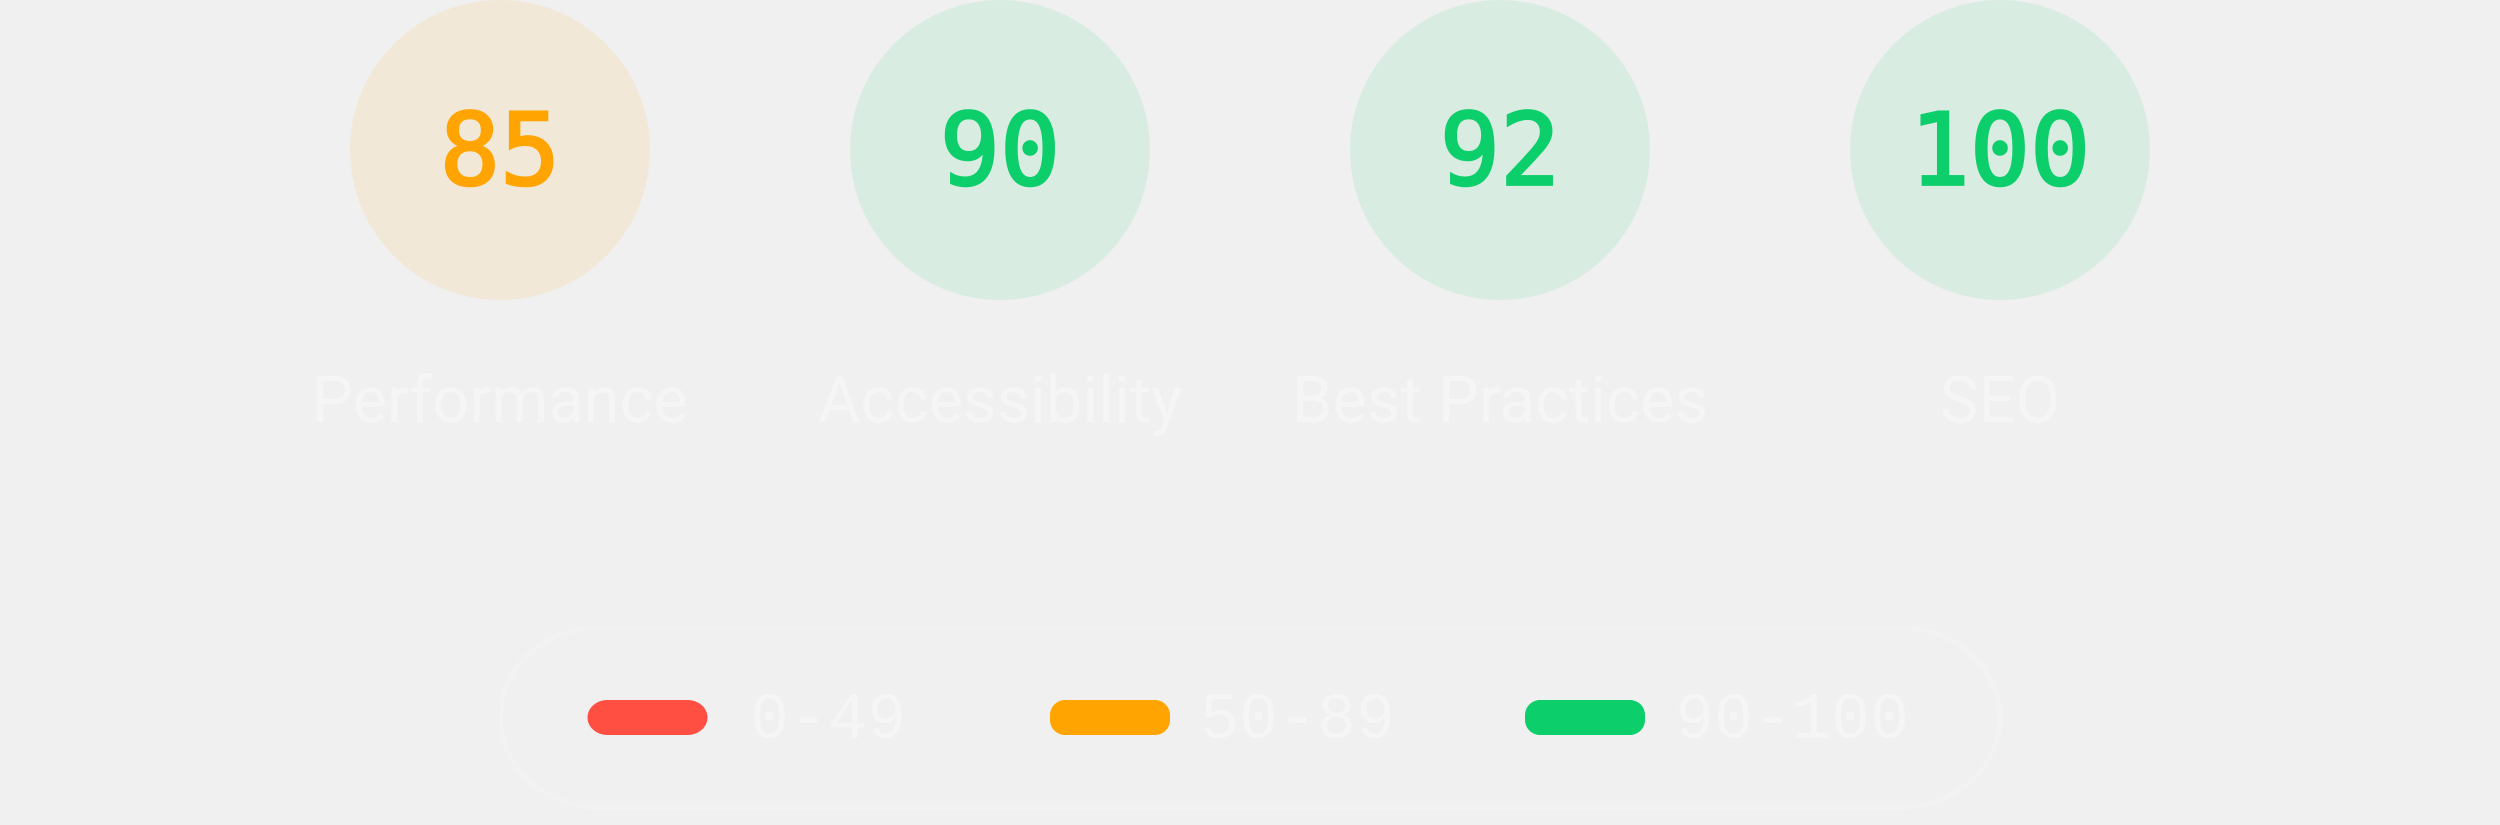
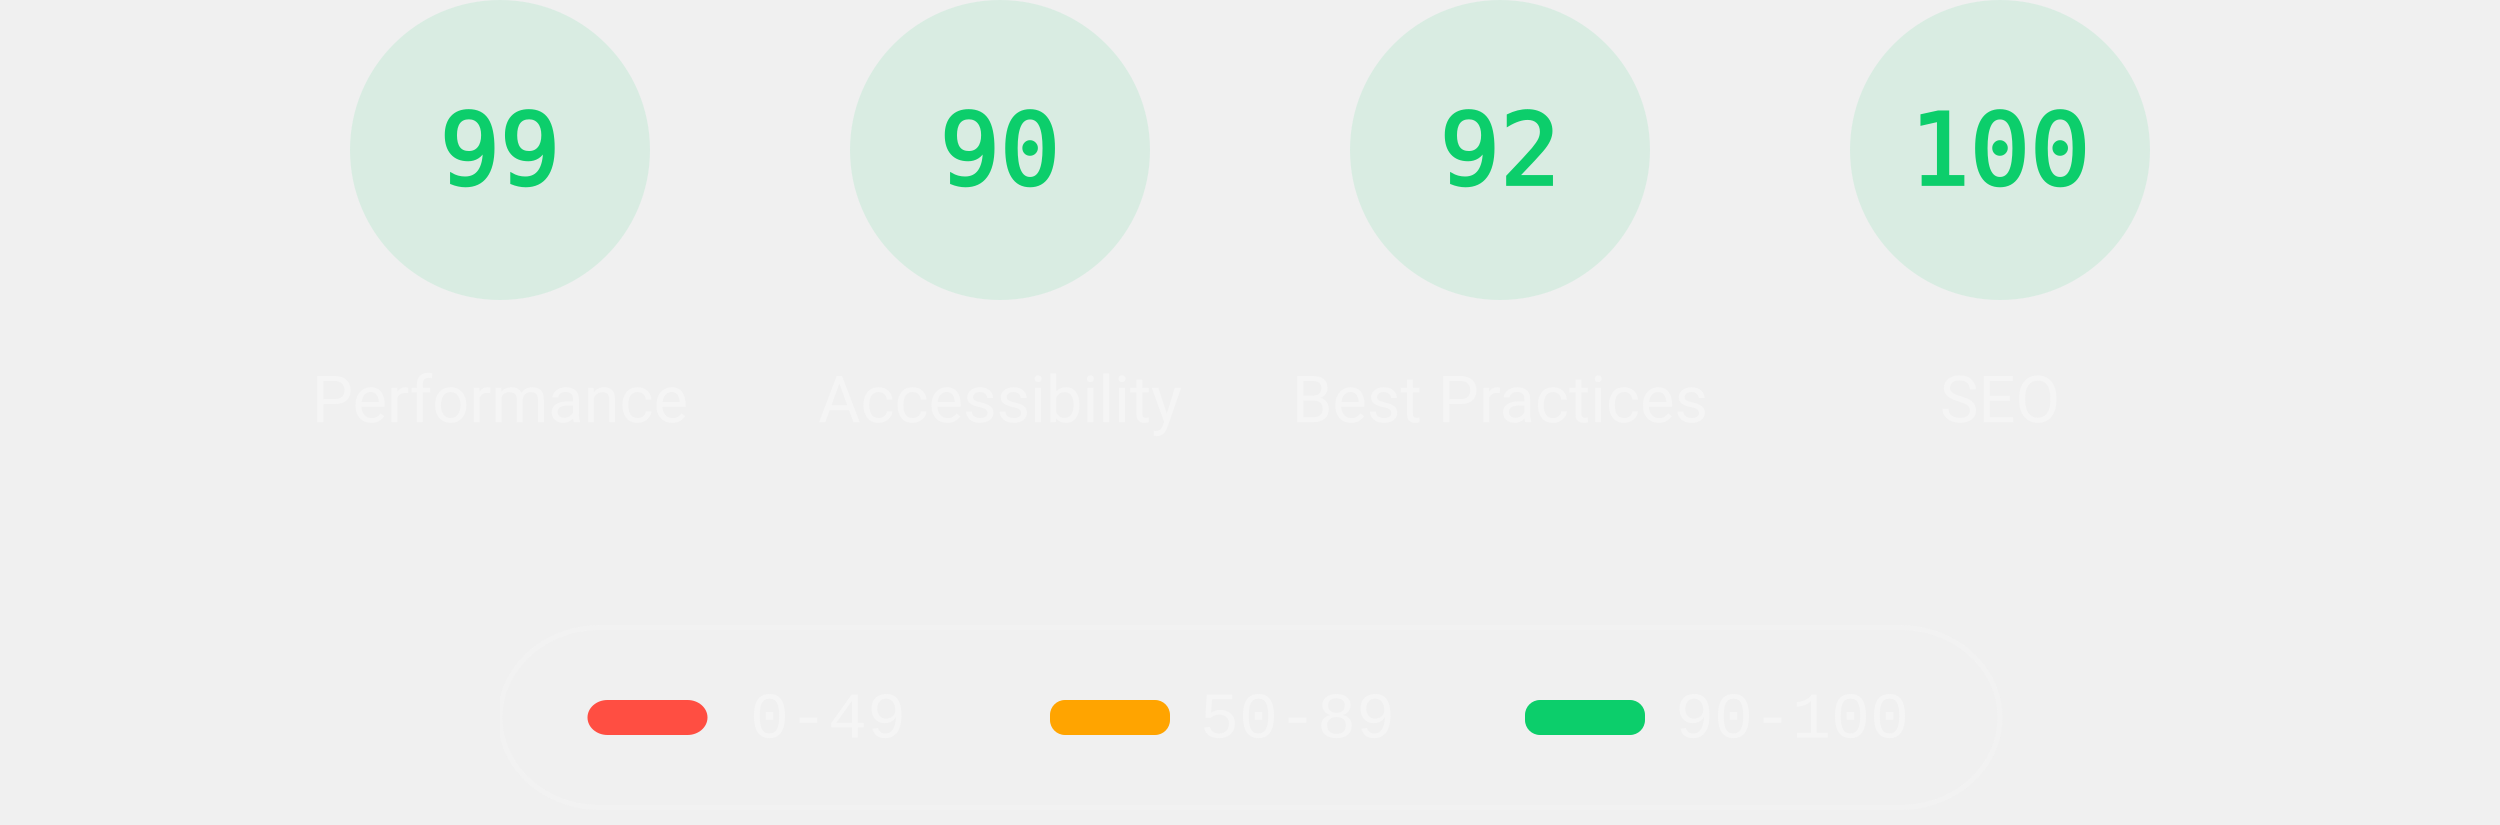
<svg xmlns="http://www.w3.org/2000/svg" class="theme--dark" fill="none" width="1000" height="330">
  <style>
			.gauge-base {
				opacity: 0.1
			}

			.gauge-arc {
				fill: none;
				animation-delay: 250ms;
				stroke-linecap: round;
				transform: rotate(-90deg);
				transform-origin: 100px 60px;
				animation: load-gauge 1s ease forwards
			}

			.guage-text {
				font-size: 40px;
				font-family: monospace;
				text-align: center
			}

			.guage-red {
				color: #ff4e42;
				fill: #ff4e42;
				stroke: #ff4e42
			}
			.guage-orange {
				color: #ffa400;
				fill: #ffa400;
				stroke: #ffa400
			}
			.guage-green {
				color: #0cce6b;
				fill: #0cce6b;
				stroke: #0cce6b
			}
			.theme--agnostic .guage-undefined {
				color: #5c5c5c;
				fill: #5c5c5c;
				stroke: #5c5c5c
			}
			.theme--light .guage-undefined {
				color: #1e1e1e;
				fill: #1e1e1e;
				stroke: #1e1e1e
			}
			.theme--dark .guage-undefined {
				color: #f5f5f5;
				fill: #f5f5f5;
				stroke: #f5f5f5
			}

			.guage-title {
				stroke: none;
				font-size: 26px;
				line-height: 26px;
				font-family: Roboto, Halvetica, Arial, sans-serif
			}
			.metric.guage-title {
				font-family: 'Courier New', Courier, monospace
			}
			.theme--agnostic .guage-title {
				color: #737373;
				fill: #737373
			}
			.theme--light .guage-title {
				color: #212121;
				fill: #212121
			}
			.theme--dark .guage-title {
				color: #f5f5f5;
				fill: #f5f5f5
			}

			@keyframes load-gauge {
				from {
					stroke-dasharray: 0 352.858
				}
			}
			.lh-gauge--pwa__disc {
				fill: #e0e0e0
			}
			.lh-gauge--pwa__logo {
				position: relative;
				fill: #b0b0b0
			}
			.lh-gauge--pwa__invisible {
				display: none
			}
			.lh-gauge--pwa__visible {
				display: inline
			}
			.guage-invisible {
				display: none
			}
			.lh-gauge--pwa__logo--primary-color {
				fill: #304ffe
			}
			.theme--agnostic .lh-gauge--pwa__logo--secondary-color {
				fill: #787878
			}
			.theme--light .lh-gauge--pwa__logo--secondary-color {
				fill: #3d3d3d
			}
			.theme--dark .lh-gauge--pwa__logo--secondary-color {
				fill: #d8b6b6
			}
			.theme--light #svg_2 {
				stroke: #00000022
			}
			.theme--agnostic #svg_2 {
				stroke: #616161
			}
			.theme--light #svg_2 {
				stroke: #00000022
			}
			.theme--dark #svg_2 {
				stroke: #f5f5f566
			}
		</style>
-   <svg class="guage-div guage-perf guage-orange" viewBox="0 0 200 200" width="200" height="200" x="100" y="0">
-     <circle class="gauge-base" r="56" cx="100" cy="60" stroke-width="8" />
-     <circle class="gauge-arc guage-arc-1" r="56" cx="100" cy="60" stroke-width="8" style="stroke-dasharray: 299.079, 351.858;" />
-     <text class="guage-text" x="100px" y="60px" alignment-baseline="central" dominant-baseline="central" text-anchor="middle">85</text>
+   <svg class="guage-div guage-perf guage-green" viewBox="0 0 200 200" width="200" height="200" x="100" y="0">
+     <circle class="gauge-base" r="56" cx="100" cy="60" stroke-width="8" />
+     <circle class="gauge-arc guage-arc-1" r="56" cx="100" cy="60" stroke-width="8" style="stroke-dasharray: 348.339, 351.858;" />
+     <text class="guage-text" x="100px" y="60px" alignment-baseline="central" dominant-baseline="central" text-anchor="middle">99</text>
    <text class="guage-title" x="100px" y="160px" alignment-baseline="central" dominant-baseline="central" text-anchor="middle">Performance</text>
  </svg>
  <svg class="guage-div guage-acc guage-green" viewBox="0 0 200 200" width="200" height="200" x="300" y="0">
    <circle class="gauge-base" r="56" cx="100" cy="60" stroke-width="8" />
    <circle class="gauge-arc guage-arc-2" r="56" cx="100" cy="60" stroke-width="8" style="stroke-dasharray: 316.672, 351.858;" />
    <text class="guage-text" x="100px" y="60px" alignment-baseline="central" dominant-baseline="central" text-anchor="middle">90</text>
    <text class="guage-title" x="100px" y="160px" alignment-baseline="central" dominant-baseline="central" text-anchor="middle">Accessibility</text>
  </svg>
  <svg class="guage-div guage-best guage-green" viewBox="0 0 200 200" width="200" height="200" x="500" y="0">
    <circle class="gauge-base" r="56" cx="100" cy="60" stroke-width="8" />
    <circle class="gauge-arc guage-arc-3" r="56" cx="100" cy="60" stroke-width="8" style="stroke-dasharray: 323.709, 351.858;" />
    <text class="guage-text" x="100px" y="60px" alignment-baseline="central" dominant-baseline="central" text-anchor="middle">92</text>
    <text class="guage-title" x="100px" y="160px" alignment-baseline="central" dominant-baseline="central" text-anchor="middle">Best Practices</text>
  </svg>
  <svg class="guage-div guage-seo guage-green" viewBox="0 0 200 200" width="200" height="200" x="700" y="0">
    <circle class="gauge-base" r="56" cx="100" cy="60" stroke-width="8" />
    <circle class="gauge-arc guage-arc-4" r="56" cx="100" cy="60" stroke-width="8" style="stroke-dasharray: 351.858, 351.858;" />
    <text class="guage-text" x="100px" y="60px" alignment-baseline="central" dominant-baseline="central" text-anchor="middle">100</text>
    <text class="guage-title" x="100px" y="160px" alignment-baseline="central" dominant-baseline="central" text-anchor="middle">SEO</text>
  </svg>
  <svg class="guage-div guage-pwa guage-invisible" viewBox="0 0 200 200" width="200" height="200" x="900" y="0">
    <svg viewBox="0 0 60 60" width="112" height="112" x="44" y="4">
      <defs>
        <linearGradient id="lh-gauge--pwa__check-circle__gradient-0" x1="50%" y1="0%" x2="50%" y2="100%">
          <stop stop-color="#00C852" offset="0%" />
          <stop stop-color="#009688" offset="100%" />
        </linearGradient>
        <linearGradient id="lh-gauge--pwa__installable__shadow-gradient-0" x1="76.056%" x2="24.111%" y1="82.995%" y2="24.735%">
          <stop stop-color="#A5D6A7" offset="0%" />
          <stop stop-color="#80CBC4" offset="100%" />
        </linearGradient>
        <linearGradient id="lh-gauge--pwa__fast-reliable__shadow-gradient-0" x1="76.056%" y1="82.995%" x2="25.678%" y2="26.493%">
          <stop stop-color="#64B5F6" offset="0%" />
          <stop stop-color="#2979FF" offset="100%" />
        </linearGradient>
        <g id="lh-gauge--pwa__fast-reliable-badge-0">
          <circle fill="#FFFFFF" cx="10" cy="10" r="10" />
          <path fill="#304FFE" d="M10 3.58l5.25 2.34v3.5c0 3.23-2.24 6.26-5.25 7-3.01-.74-5.25-3.77-5.25-7v-3.5L10 3.58zm-.47 10.74l2.76-4.83.03-.07c.04-.08 0-.24-.22-.24h-1.64l.47-3.26h-.47l-2.7 4.77c-.02.01.05-.1-.04.05-.09.16-.1.31.18.31h1.63l-.47 3.27h.47z" />
        </g>
        <g id="lh-gauge--pwa__installable-badge-0">
          <circle fill="#FFFFFF" cx="10" cy="10" r="10" />
          <path fill="#009688" d="M10 4.167A5.835 5.835 0 0 0 4.167 10 5.835 5.835 0 0 0 10 15.833 5.835 5.835 0 0 0 15.833 10 5.835 5.835 0 0 0 10 4.167zm2.917 6.416h-2.334v2.334H9.417v-2.334H7.083V9.417h2.334V7.083h1.166v2.334h2.334v1.166z" />
        </g>
      </defs>
      <g stroke="none" fill-rule="nonzero">
        <circle class="lh-gauge--pwa__disc" cx="30" cy="30" r="30" />
        <g class="lh-gauge--pwa__logo">
          <path d="M35.66 19.39l.7-1.75h2L37.4 15 38.6 12l3.4 9h-2.51l-.58-1.61z" />
          <path d="M33.52 21l3.65-9h-2.42l-2.5 5.82L30.5 12h-1.86l-1.9 5.82-1.35-2.65-1.21 3.72L25.4 21h2.38l1.72-5.2 1.64 5.2z" />
          <path fill-rule="nonzero" d="M20.3 17.91h1.48c.45 0 .85-.05 1.2-.15l.39-1.18 1.07-3.3a2.64 2.64 0 0 0-.28-.37c-.55-.6-1.36-.91-2.42-.91H18v9h2.3V17.9zm1.96-3.84c.22.22.33.5.33.87 0 .36-.1.65-.29.87-.2.23-.59.35-1.15.35h-.86v-2.41h.87c.52 0 .89.1 1.1.32z" />
        </g>
        <rect class="lh-gauge--pwa__component lh-gauge--pwa__na-line lh-gauge--pwa__invisible" fill="#FFFFFF" x="20" y="32" width="20" height="4" rx="2" />
        <g class="lh-gauge--pwa__component lh-gauge--pwa__fast-reliable-badge lh-gauge--pwa__invisible" transform="translate(20, 29)">
          <path fill="url(#lh-gauge--pwa__fast-reliable__shadow-gradient-0)" d="M33.63 19.49A30 30 0 0 1 16.2 30.36L3 17.14 17.14 3l16.49 16.49z" />
          <use href="#lh-gauge--pwa__fast-reliable-badge-0" />
        </g>
        <g class="lh-gauge--pwa__component lh-gauge--pwa__installable-badge lh-gauge--pwa__invisible" transform="translate(20, 29)">
          <path fill="url(#lh-gauge--pwa__installable__shadow-gradient-0)" d="M33.629 19.487c-4.272 5.453-10.391 9.39-17.415 10.869L3 17.142 17.142 3 33.63 19.487z" />
          <use href="#lh-gauge--pwa__installable-badge-0" />
        </g>
        <g class="lh-gauge--pwa__component lh-gauge--pwa__fast-reliable-installable-badges lh-gauge--pwa__invisible">
          <g transform="translate(8, 29)">
            <path fill="url(#lh-gauge--pwa__fast-reliable__shadow-gradient-0)" d="M16.321 30.463L3 17.143 17.142 3l22.365 22.365A29.864 29.864 0 0 1 22 31c-1.942 0-3.84-.184-5.679-.537z" />
            <use href="#lh-gauge--pwa__fast-reliable-badge-0" />
          </g>
          <g transform="translate(32, 29)">
            <path fill="url(#lh-gauge--pwa__installable__shadow-gradient-0)" d="M25.982 11.84a30.107 30.107 0 0 1-13.08 15.203L3 17.143 17.142 3l8.84 8.84z" />
            <use href="#lh-gauge--pwa__installable-badge-0" />
          </g>
        </g>
        <g class="lh-gauge--pwa__component lh-gauge--pwa__check-circle lh-gauge--pwa__invisible" transform="translate(18, 28)">
          <circle fill="#FFFFFF" cx="12" cy="12" r="12" />
          <path fill="url(#lh-gauge--pwa__check-circle__gradient-0)" d="M12 2a10 10 0 1 0 0 20 10 10 0 0 0 0-20zm-2 15l-5-5 1.41-1.41L10 14.17l7.59-7.59L19 8l-9 9z" />
        </g>
      </g>
    </svg>
    <text class="guage-title" y="160px" alignment-baseline="central" dominant-baseline="central" text-anchor="middle">
      <tspan x="100px" dy="-6px">Progressive</tspan>
      <tspan x="100px" dy="30px">Web App</tspan>
    </text>
  </svg>
  <svg width="604" height="76" x="200" y="250">
    <g>
      <rect fill="none" id="canvas_background" height="80" width="604" y="-1" x="-1" />
      <g display="none" overflow="visible" y="0" x="0" height="100%" width="100%" id="canvasGrid">
        <rect fill="url(#gridpattern)" stroke-width="0" y="0" x="0" height="100%" width="100%" />
      </g>
    </g>
    <g>
      <rect fill-opacity="0" stroke-width="2" rx="40" id="svg_2" height="72" width="600" y="1" x="0" fill="#000000" />
      <rect stroke="#000" rx="8" id="svg_3" height="14" width="48" y="30" x="35" stroke-opacity="null" stroke-width="0" fill="#ff4e42" />
      <rect stroke="#000" rx="6" id="svg_4" height="14" width="48" y="30" x="220" stroke-opacity="null" stroke-width="0" fill="#ffa400" />
      <rect stroke="#000" rx="6" id="svg_5" height="14" width="48" y="30" x="410" stroke-opacity="null" stroke-width="0" fill="#0cce6b" />
      <text class="metric guage-title" xml:space="preserve" text-anchor="start" font-size="26" id="svg_6" y="45" x="100" stroke-opacity="null" stroke-width="0" stroke="#000">0-49</text>
      <text class="metric guage-title" xml:space="preserve" text-anchor="start" font-size="26" id="svg_7" y="45" x="280" stroke-opacity="null" stroke-width="0" stroke="#000">50-89</text>
      <text class="metric guage-title" xml:space="preserve" text-anchor="start" font-size="26" id="svg_8" y="45" x="470" stroke-opacity="null" stroke-width="0" stroke="#000">90-100</text>
    </g>
  </svg>
</svg>
